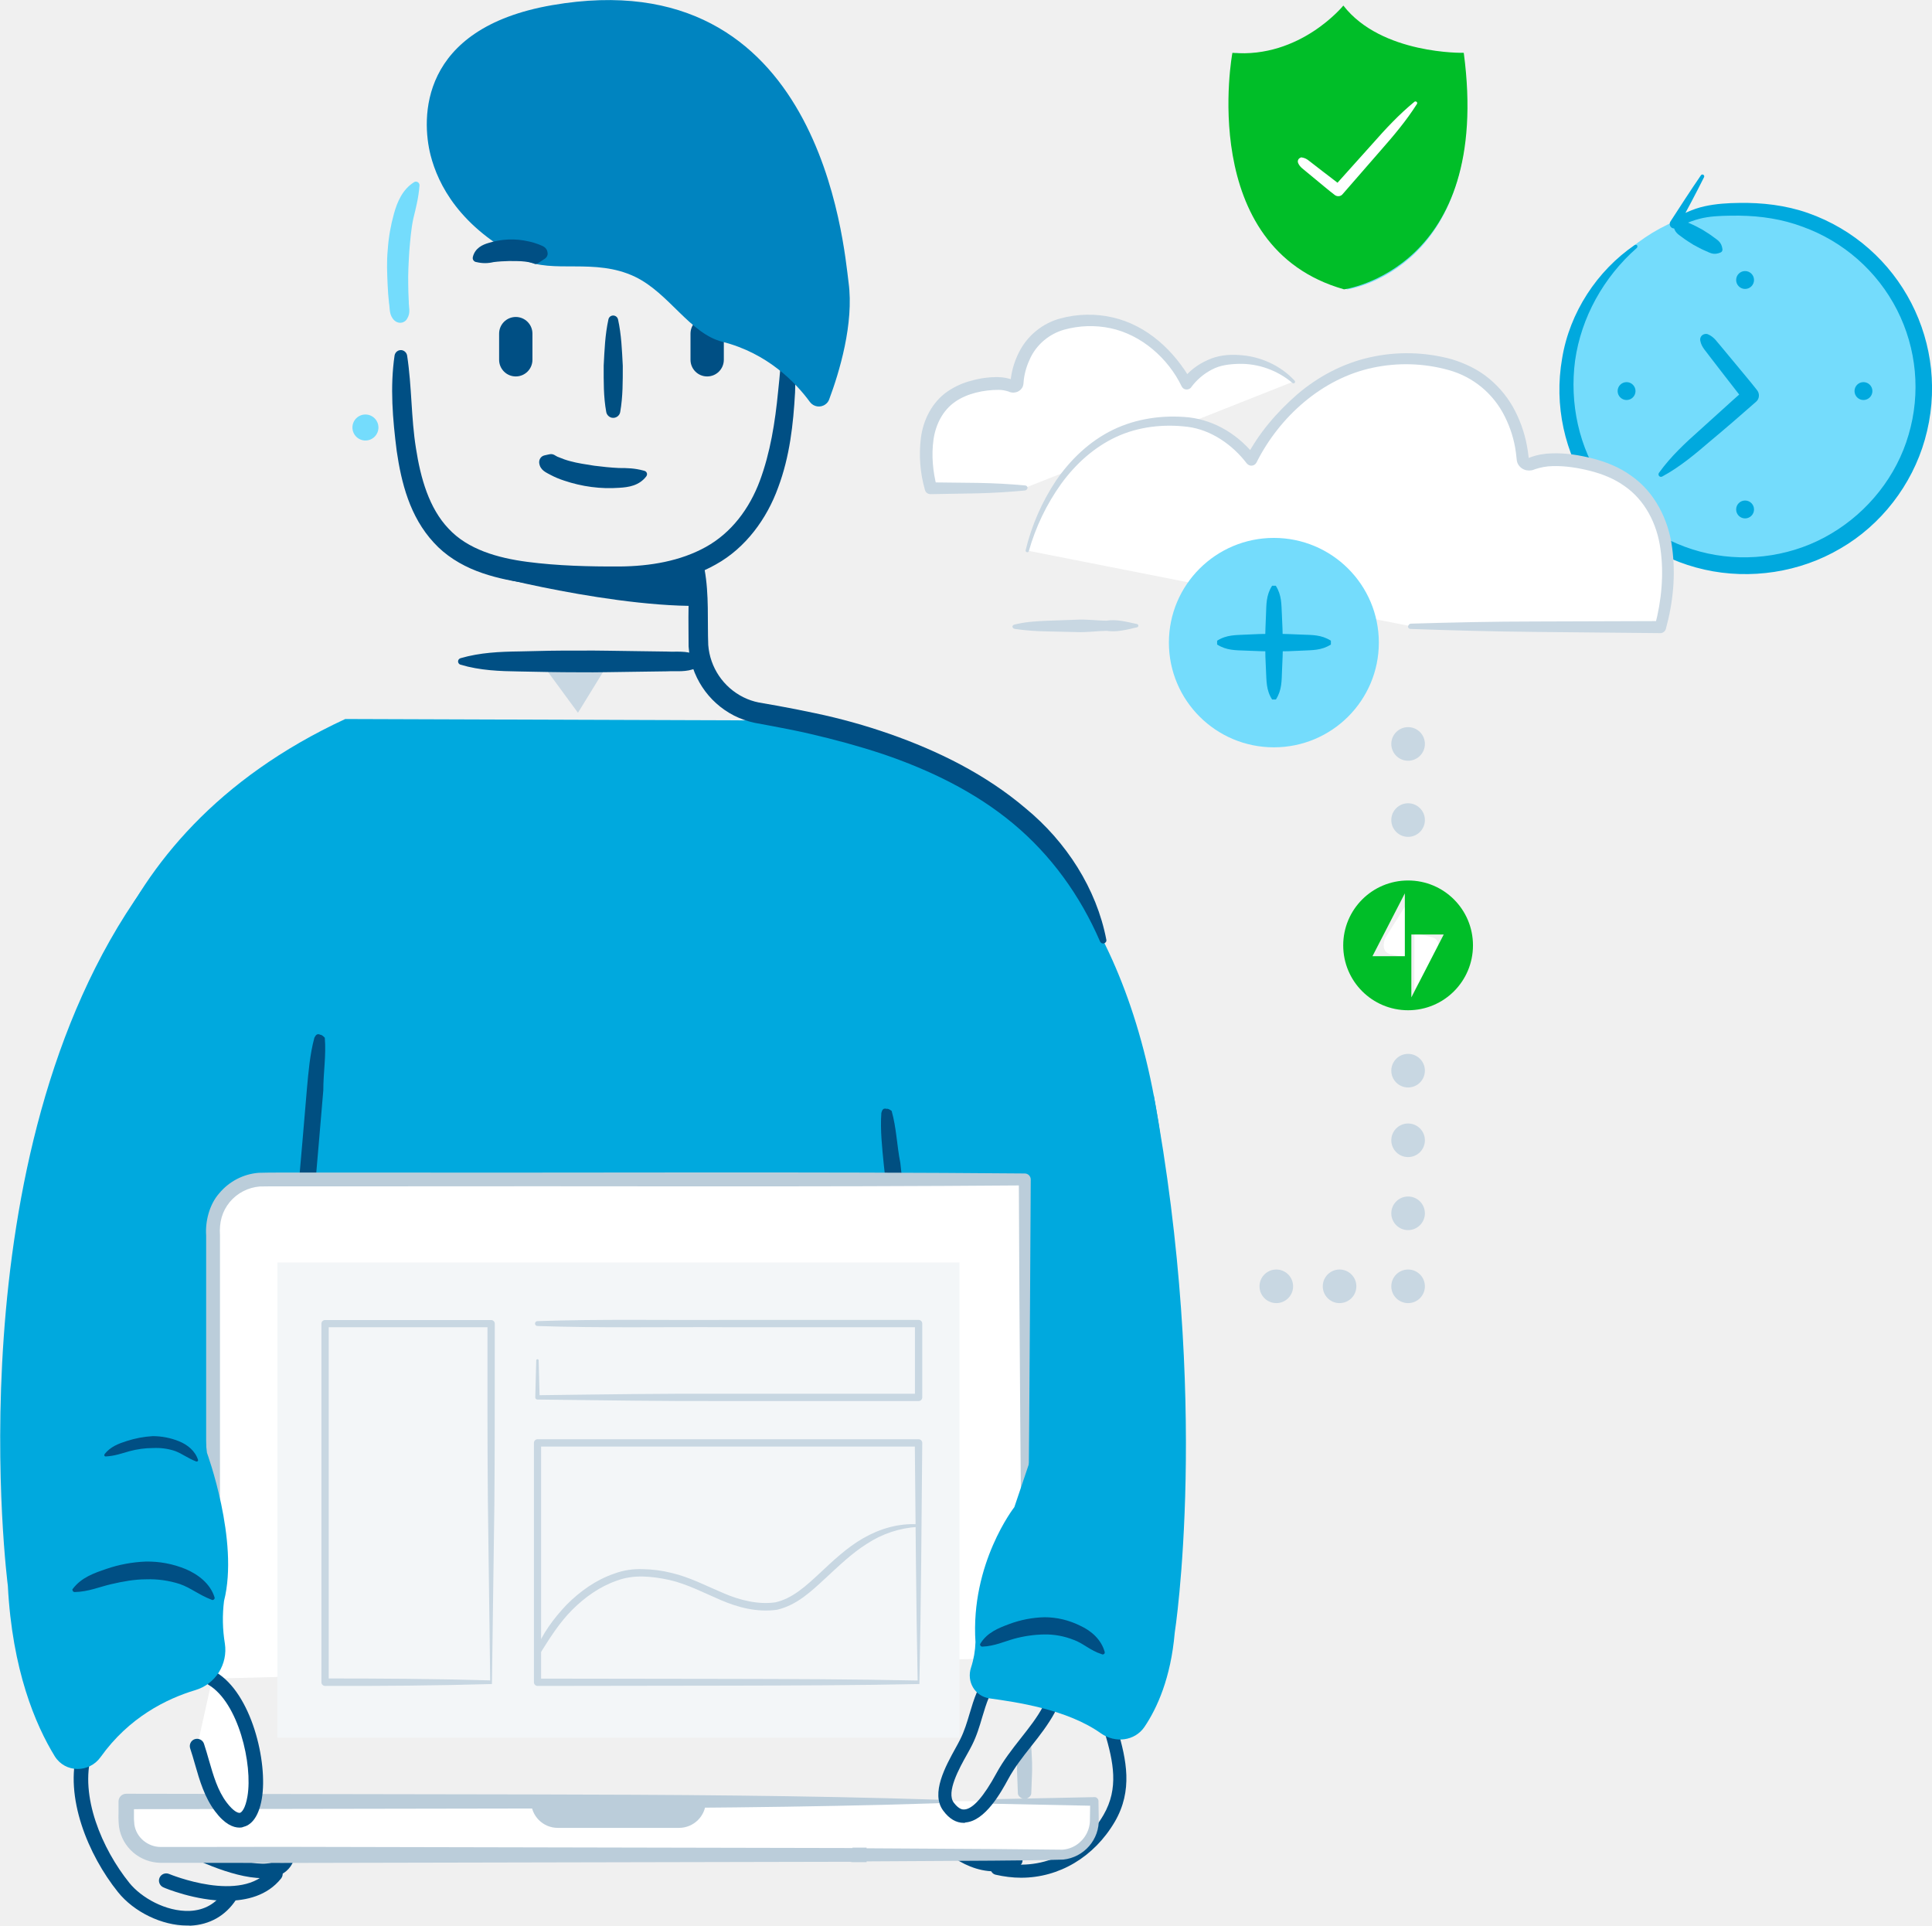
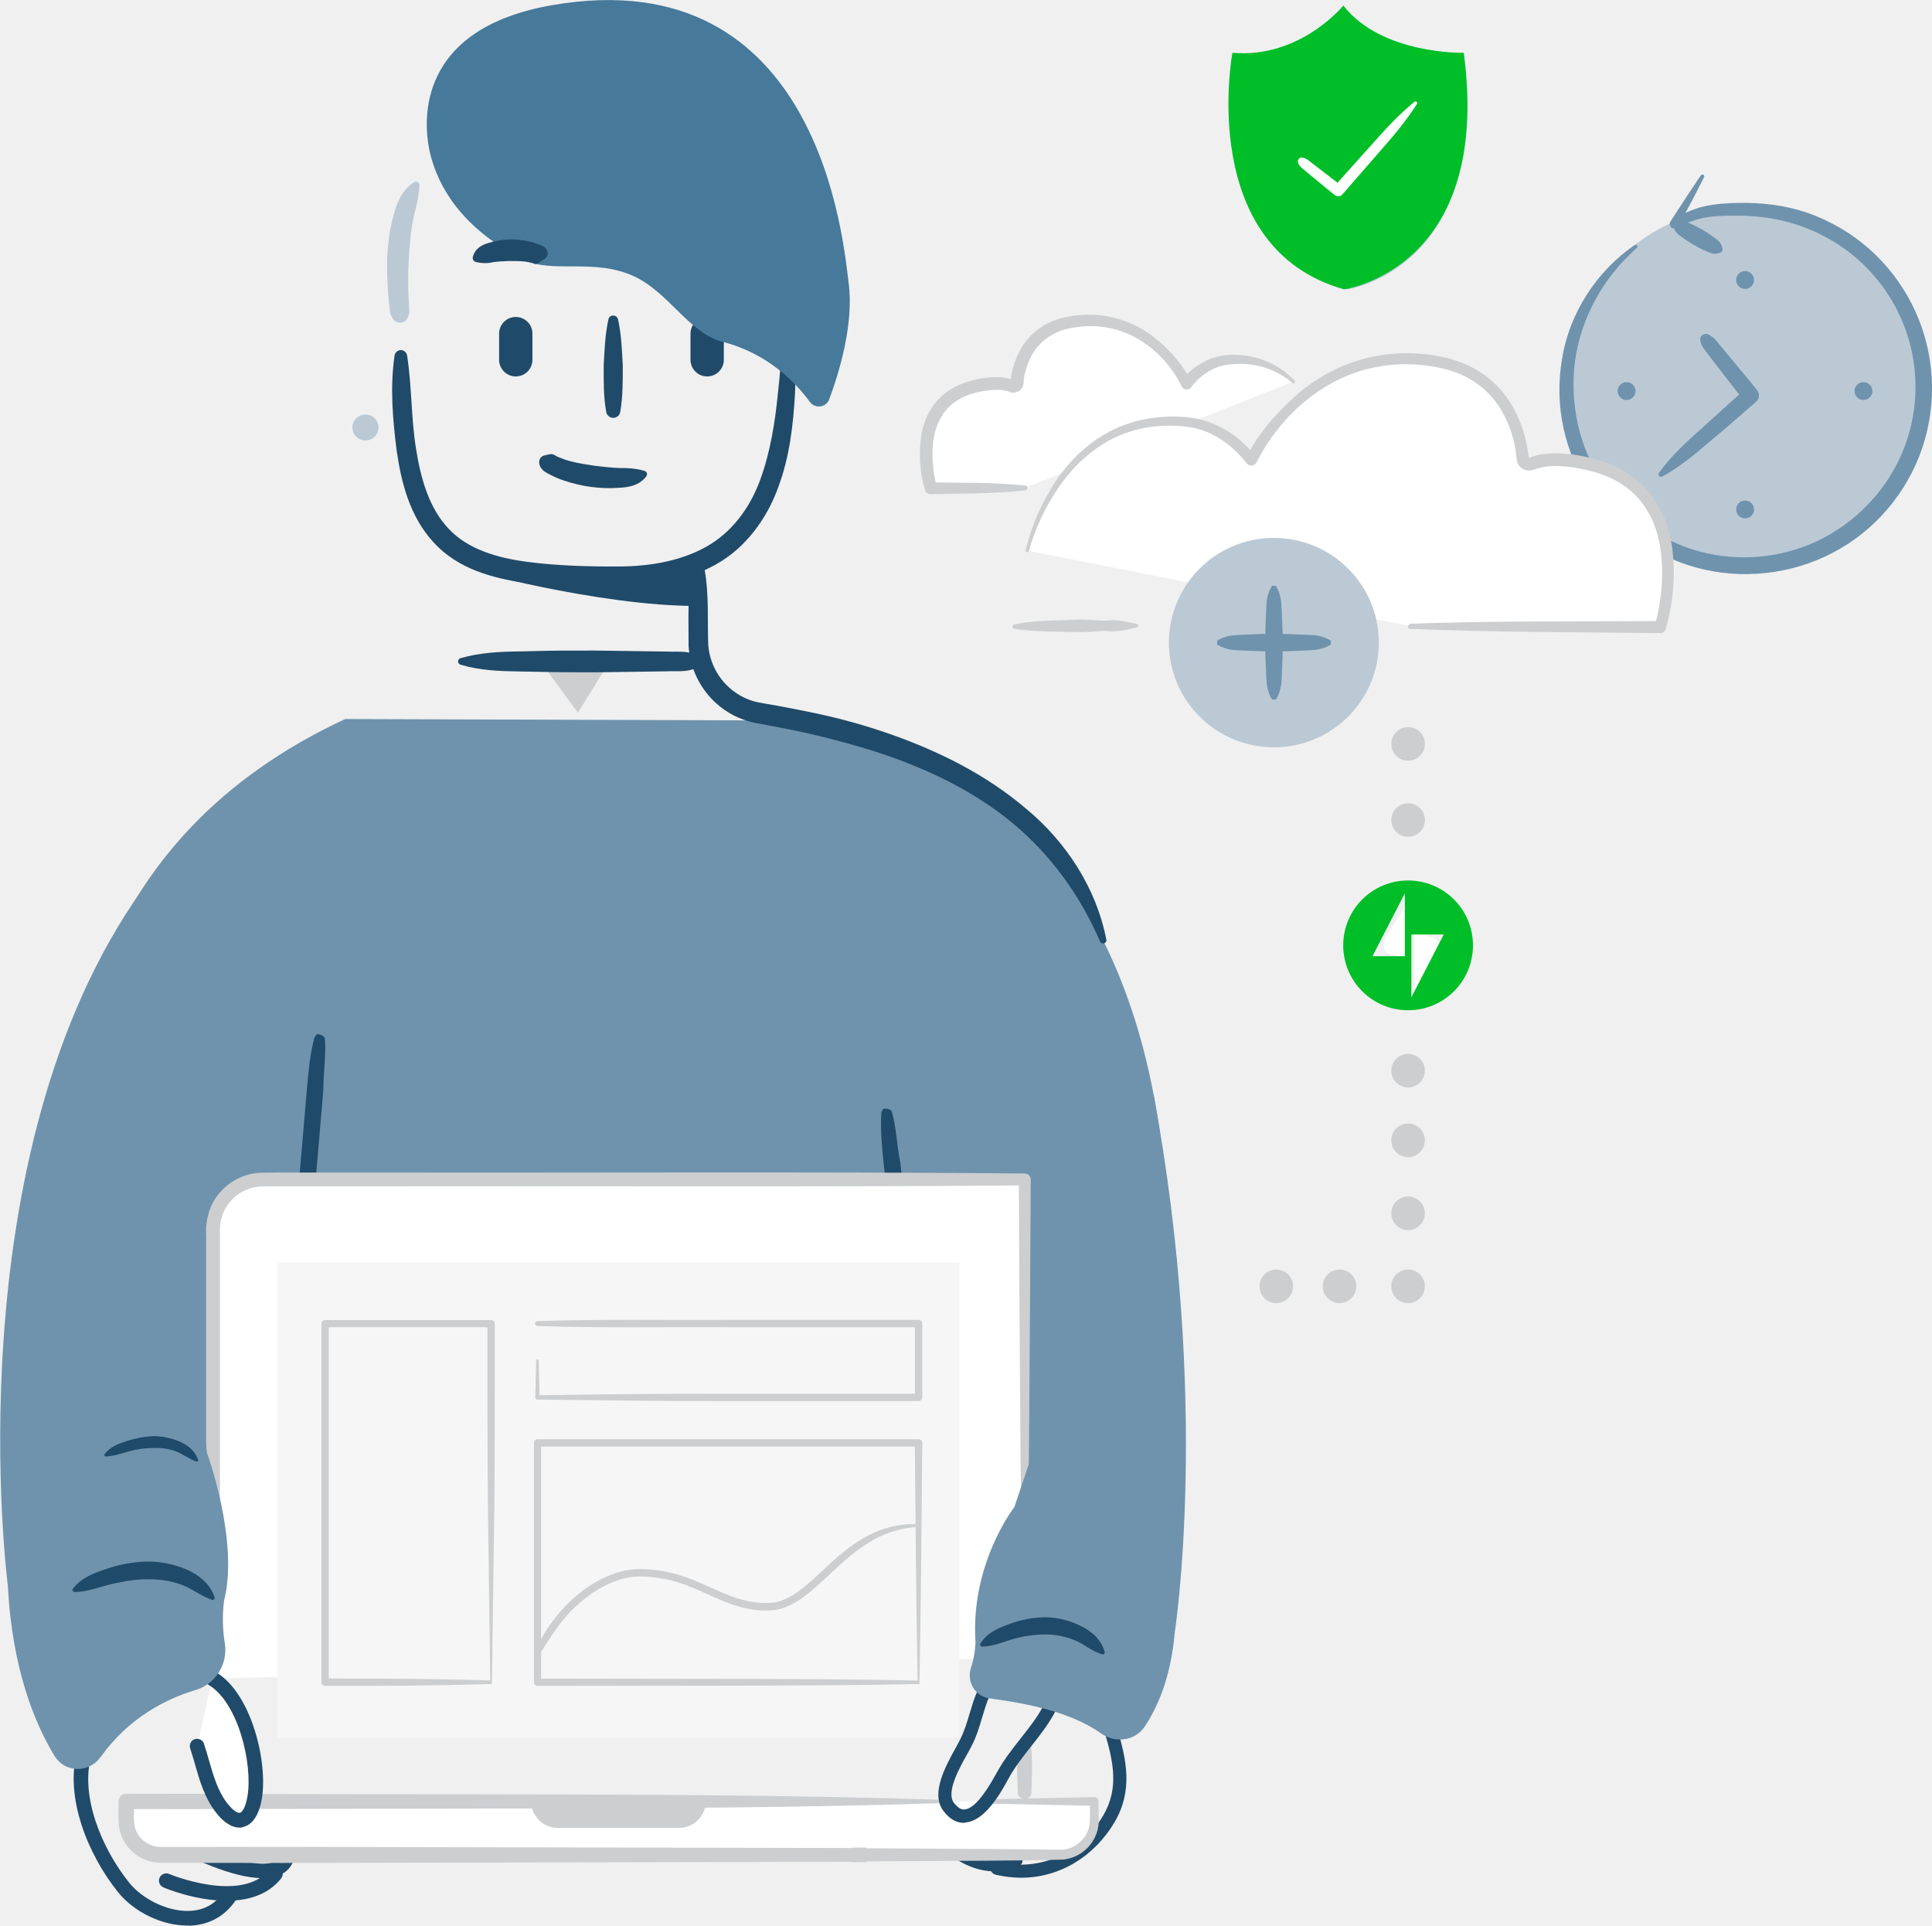
<svg xmlns="http://www.w3.org/2000/svg" version="1.1" id="connectJetpack" x="0px" y="0px" viewBox="0 0 1426.4 1421.5" style="enable-background:new 0 0 1426.4 1421.5;" xml:space="preserve">
  <style type="text/css">
- 	.st0{fill:#00A9DE;}
- 	.st1{fill:#C8D7E2;}
- 	.st2{fill:#004F84;}
- 	.st3{fill:#004F81;}
- 	.st4{fill:#0084C0;}
- 	.st5{fill:#74DCFC;}
+ 	.st0{fill:#6F93AD;}
+ 	.st1{fill:#CCCED0;}
+ 	.st2{fill:#204A69;}
+ 	.st3{fill:#204A69;}
+ 	.st4{fill:#46799A;}
+ 	.st5{fill:#BBC9D5;}
	.st6{fill:#FFFFFF;}
- 	.st7{fill:#BBCDDA;}
+ 	.st7{fill:#CCCED0;}
	.st8{fill:none;}
- 	.st9{fill:#F3F6F8;}
+ 	.st9{fill:#F6F6F6;}
	.st10{fill:#00BE28;}
</style>
  <path class="st0" d="M872.7,1003.8l-9.8-67.9c0-401.7-282.3-404-282.3-404l-325.7-1.1C65,618.9,51.4,785.1,49.4,847.3  c-1.7,52.9,43,190.6,43.7,232.2c102.4,0.3,566,131.8,746.2,4.7C864.9,1066.2,877.1,1034.7,872.7,1003.8z" />
  <polygon class="st1" points="426.7,526.2 400.8,490.9 448.9,490.1 " />
  <path class="st2" d="M515.5,447.3v-27.4c-50.9,5.9-106.4,14.7-145.9,5.8S442,448,515.5,447.3z" />
  <path class="st2" d="M380.8,234L380.8,234c6.8,0,12.3,5.5,12.3,12.3v19.3c0,6.8-5.5,12.3-12.3,12.3l0,0c-6.8,0-12.3-5.5-12.3-12.3  v-19.3C368.5,239.5,374,234,380.8,234z" />
  <path class="st2" d="M300.6,262.6c3.5,23,2.9,46,6.5,68.3c3.4,22.1,9.7,44.3,24.1,59.4c14.2,15.3,36.1,21.6,58.2,24.5  s45.4,3.5,68.2,3.4c22.4-0.2,44.8-4,63.5-14.4c18.8-10.4,32.2-28.2,39.9-48.9s11.3-43.3,13.5-66.1c2.5-22.8,3.6-45.9,5.7-69.1  c0.1-1.3,1.3-2.3,2.6-2.2c1.1,0.1,2,1,2.2,2.2c2.1,23.3,2.8,46.6,2,70c-1.3,23.4-3.9,47.3-12.5,70.2c-8.2,22.8-23.9,44.6-46,56.8  c-22,12.4-46.8,16.5-70.6,16.9c-23.6,0.3-46.9,0.1-70.7-3.3c-11.8-1.8-23.8-4.3-35.4-8.8s-22.9-11.4-31.5-20.9  c-17.8-19.2-24-44.4-27.4-67.6c-3-23.6-5-47.1-1.6-70.5c0.4-2.6,2.8-4.4,5.4-4C298.7,258.9,300.3,260.5,300.6,262.6z" />
  <path class="st3" d="M456.3,235.8c2.5,11.4,2.9,22.8,3.5,34.2c0,11.4,0.1,22.8-1.9,34.2c-0.5,2.8-3.2,4.7-6.1,4.2  c-2.1-0.4-3.8-2.1-4.2-4.2c-2.1-11.4-1.9-22.8-1.9-34.2c0.6-11.4,1-22.8,3.5-34.2c0.4-2,2.3-3.2,4.3-2.8  C454.9,233.3,456,234.4,456.3,235.8L456.3,235.8z" />
  <path class="st2" d="M522.1,234L522.1,234c6.8,0,12.3,5.5,12.3,12.3v19.3c0,6.8-5.5,12.3-12.3,12.3l0,0c-6.8,0-12.3-5.5-12.3-12.3  v-19.3C509.8,239.5,515.3,234,522.1,234z" />
  <path class="st2" d="M405,335.5c4-1,4.7,1.2,7.7,2.1c2.6,1.1,5.4,2.1,8.1,2.8c5.7,1.6,11.8,2.4,17.9,3.4c6.1,0.8,12.2,1.4,18.2,1.7  c6.2,0,11.5,0.1,18.2,1.9l0.7,0.2c1.4,0.4,2.2,1.8,1.8,3.1c-0.1,0.3-0.2,0.6-0.4,0.9c-5.3,7-13.2,8.1-19.9,8.5  c-6.9,0.5-13.8,0.3-20.6-0.6c-6.9-0.9-13.7-2.5-20.2-4.7c-3.4-1.1-6.8-2.5-10-4.2c-3-1.7-7.7-3.3-8.4-8.8c-0.3-2.6,1.3-5,3.8-5.6  L405,335.5z" />
  <path class="st3" d="M490.5,183.4c4.4-4.9,9.5-6.4,14.2-7.8c4.8-1.1,9.7-1.5,14.5-1.3c9.5,0.6,19.7,2.4,27.8,10.1  c1.9,1.8,2,4.8,0.1,6.7c-1.3,1.4-3.4,1.8-5.1,1.1l-0.7-0.3c-3.5-1.3-7.1-2.2-10.7-2.7c-3.9-0.5-7.9-0.8-11.8-0.9  c-3.9-0.1-7.9,0-11.8,0.4c-3.4,0.2-6.9,0.8-10.2,1.7l-1.8,0.5c-2.4,0.6-5-0.8-5.6-3.3C489,186.1,489.4,184.6,490.5,183.4z" />
  <path class="st2" d="M520.2,420.5c3.4,18.5,2,38,2.7,55.7c1.3,16.5,11.1,31.1,25.9,38.5c3.6,1.8,7.4,3.1,11.4,3.9l13.7,2.4  c9.3,1.7,18.6,3.5,27.9,5.5c18.6,3.9,37,9,55,15.3c36,12.6,71,29.9,100.5,55c29.8,24.5,52.3,59.2,59.5,96.9c0.3,1.3-0.6,2.5-1.9,2.8  c-1.1,0.2-2.2-0.4-2.7-1.4c-14.8-34.2-36.3-63.9-64.3-87.2s-61.5-39.5-96.3-51.3c-17.5-5.8-35.2-10.6-53.3-14.8  c-9-2.1-18.1-3.9-27.2-5.6l-14-2.6c-5.2-1.1-10.3-2.9-15.1-5.3c-19.4-9.9-32.1-29.3-33.6-51c0-19.8-0.9-37.8,2.3-56.8  c0.4-2.6,2.9-4.4,5.5-3.9l0,0C518.2,416.9,519.8,418.5,520.2,420.5z" />
  <path class="st4" d="M317.9,114.6c5.5,21.4,21.2,53.1,68.5,77c21.5,10.8,52.7-1.5,82.4,12.7c25.1,12,40.6,42,64.5,48  c33.6,8.5,54.3,30.3,64.7,44.5c2.7,3.6,7.8,4.4,11.4,1.7c1.3-0.9,2.3-2.2,2.8-3.7c7.4-19.8,18.4-55.9,14.3-86.3  C622.9,181,606-30.5,407.7,3.8C308.8,20.9,311.1,87.8,317.9,114.6z" />
  <path class="st5" d="M291.1,236.5c-4-4-3.1-8.5-3.9-12.9c-0.5-4.4-0.8-8.7-1-13.1c-0.4-8.8-0.8-17.6,0.1-26.4  c0.6-9,2.2-17.9,4.6-26.5s6.3-17.8,14.8-23.1c1.2-0.8,2.8-0.4,3.6,0.8c0.3,0.5,0.5,1.1,0.4,1.6v0.2c-0.7,9.1-2.6,16.2-4.5,24.1  c-1.7,7.8-2.3,16-3,24.1c-0.5,8.2-1,16.5-0.8,24.8c0,4.1,0.2,8.3,0.4,12.5c-0.1,4.2,1.6,8.2-1.2,12.6l-0.2,0.4  c-1.7,2.7-5.3,3.5-8.1,1.8C291.9,237.1,291.5,236.8,291.1,236.5z" />
  <path class="st2" d="M514.1,493.1c-7.3,3.4-14.5,2.1-21.8,2.5l-21.8,0.3c-14.5,0.1-29,0.6-43.5,0.4c-14.5,0-29-0.3-43.5-0.6  c-14.5-0.2-29-0.7-43.5-5c-1.3-0.4-2.1-1.8-1.7-3.1c0.2-0.8,0.9-1.4,1.7-1.7c14.5-4.2,29-4.8,43.5-5c14.5-0.4,29-0.7,43.5-0.6  c14.5-0.2,29,0.3,43.5,0.4l21.8,0.3c7.2,0.4,14.5-0.9,21.8,2.5c2.6,1.2,3.8,4.3,2.5,6.9C516.1,491.6,515.2,492.5,514.1,493.1  L514.1,493.1z" />
  <path class="st2" d="M397.8,193.9c-3,2-3.1,0.5-5,0.2c-1.7-0.5-3.5-0.8-5.3-1c-3.8-0.5-7.7-0.3-11.6-0.4c-3.9,0.1-7.8,0.3-11.6,0.8  c-4.1,1-8.3,1-12.4,0l-0.6-0.1c-1.6-0.4-2.6-2-2.2-3.6v-0.1c1.6-6.5,7.1-9.1,11.8-10.4c4.7-1.5,9.6-2.3,14.6-2.5  c4.9-0.2,9.9,0.3,14.7,1.4c2.6,0.5,5.1,1.3,7.5,2.2c2.2,1.1,6.1,1.6,6.6,6.4c0.2,1.6-0.6,3.2-1.9,4.1L397.8,193.9z" />
  <circle class="st5" cx="269.8" cy="315.6" r="9.6" />
  <path class="st3" d="M214.6,1048.5c2.8-17.2,4.9-34.4,6.4-51.6l7.8-76.6l6.6-76.6l3.3-38.8c0-13.3,2.2-25.5,1.1-38.8  c-1.1-1.1-2.2-2.2-3.3-2.2c-2.2-1.1-3.3,0-4.4,2.2c-3.3,12.2-4.4,25.5-5.5,37.7l-3.3,38.8l-6.7,76.6l-6.7,76.6  c-1.6,18.1-3.1,36.2-3.5,54.3C209.1,1049.3,211.8,1048.8,214.6,1048.5z" />
  <path class="st3" d="M656.7,898.4l8.2,76.4l5.4,49.8c1.6-0.3,3.3-0.4,4.9-0.5c2.2,0.1,4.5,0.3,6.7,0.7l-4.8-51.2l-8.2-76.4  l-4.2-38.8c-2.6-13.1-2.8-25.5-6.4-38.3c-1.3-0.9-2.6-1.8-3.7-1.5c-2.4-0.7-3.3,0.6-3.9,3c-0.9,12.6,0.6,25.9,1.8,38.1L656.7,898.4z  " />
  <path class="st6" d="M157.3,1239.2V907.6c0-20.4,16.6-36.9,37-36.9h562.3v353" />
  <path class="st7" d="M153.9,1239.2c-2.5-39.7-1.5-79.3-1.7-119V912c-0.7-10,2.2-22.6,9.6-31c7.3-8.8,17.8-14.3,29.2-15.2  c10.7-0.3,20-0.1,30.1-0.2h59.5c158.6,0.3,317.3-0.7,476,0.7c2.4,0,4.4,2,4.4,4.4c-0.6,117.7-1.5,235.3-2.7,353  c-0.1,0.9-0.9,1.6-1.8,1.6c-0.8-0.1-1.5-0.7-1.6-1.6c-1.3-117.7-2.2-235.3-2.7-353l4.4,4.4c-158.7,1.3-317.3,0.4-476,0.7h-59.5  c-9.7,0.1-20.2-0.1-29.3,0.1c-8.6,0.7-16.6,4.8-22.2,11.5c-5.6,6.9-7.8,14.8-7.2,24.5v208.2c-0.2,39.7,0.8,79.3-1.7,119  c-0.1,1.9-1.7,3.3-3.6,3.2C155.3,1242.3,154,1240.9,153.9,1239.2L153.9,1239.2z" />
  <path class="st2" d="M138.1,1421.5c-18.5,0-39.1-9.9-51-24.7c-22-27.4-39.8-70.3-29.9-104.6c0.8-2.8,3.8-4.5,6.7-3.7  c2.8,0.8,4.5,3.8,3.7,6.7l0,0c-8.9,30.5,7.6,69.6,27.9,94.8c8.8,10.9,26.9,21.3,44.5,20.7c10.9-0.5,19.4-5.3,25.3-14.3  c1.6-2.5,5-3.2,7.5-1.5c2.5,1.6,3.2,5,1.5,7.5c-7.8,11.9-19.5,18.5-33.8,19.2C139.7,1421.5,138.9,1421.5,138.1,1421.5z" />
  <path class="st2" d="M167.3,1403.2c-23,0-45.2-9.2-46.7-9.9c-2.7-1.2-4-4.4-2.8-7.1s4.3-3.9,7-2.8c0.5,0.2,53.7,22.3,74.3-3.4  c1.9-2.3,5.2-2.7,7.6-0.8c2.3,1.9,2.7,5.2,0.8,7.6l0,0C197.4,1399.4,182.1,1403.2,167.3,1403.2z" />
  <path class="st2" d="M193.8,1386.5c-23.3,0-55.6-16.8-59.9-19c-2.6-1.4-3.6-4.6-2.2-7.3s4.6-3.6,7.3-2.2c18,9.5,51.1,22.4,63.6,16.2  c2.7-1.3,4.2-3.6,4.8-7l0,0c-0.1,0-1.6-7.7-23.4-20.2c-2.6-1.5-3.5-4.8-2-7.3s4.8-3.5,7.3-2c28.8,16.5,29.2,28.1,28.7,31.3  c-1.1,6.8-4.8,12-10.6,14.9C203.1,1385.8,198.4,1386.7,193.8,1386.5z" />
  <path class="st2" d="M734.3,1381.5c-25.7,0-45.1-22.8-46.1-24c-1.6-2.1-1.2-5.2,0.9-6.8c2-1.5,4.9-1.3,6.6,0.6  c0.2,0.3,25.2,29.5,52.6,17.5c2.5-1,5.3,0.2,6.3,2.7c1,2.4-0.1,5.1-2.4,6.2C746.5,1380.2,740.5,1381.5,734.3,1381.5z" />
  <path class="st2" d="M753.9,1386.2c-6.3,0-12.5-0.8-18.7-2.2c-2.6-0.5-4.3-3.1-3.8-5.7s3.1-4.3,5.7-3.8c0.1,0,0.3,0.1,0.4,0.1  c30.3,7.3,60.6-6.3,77.2-34.7c11.5-19.8,7.3-39.2,1-60.7c-0.8-2.6,0.7-5.3,3.3-6c2.6-0.8,5.3,0.7,6,3.3c6.7,22.8,11.5,45.2-1.9,68.3  C807.7,1371.1,781.8,1386.2,753.9,1386.2z" />
  <path class="st6" d="M725.1,1329.7H808v13.9c0,14.1-11.5,25.6-25.6,25.6H118.8c-14.1,0-25.6-11.4-25.6-25.6v-13.9h599.6" />
  <path class="st7" d="M725.1,1328.4l82.9-1.7c1.6-0.1,2.9,1.2,3,2.8l0,0l0,0v0.1l0.2,12.9c0.7,15.4-10.8,28.7-26.2,30.3  c-18,0.6-34.7,0.6-52.1,0.8l-103.5,0.6V1364h10.4v10.4l-287.5,0.6l-143.8,0.3l-71.9-0.1h-18c-7.4-0.1-14.6-2.8-20.2-7.6  c-5.6-4.8-9.4-11.5-10.5-18.8c-0.4-3.3-0.5-6.6-0.4-9.9v-9c0-3.2,2.6-5.7,5.7-5.7l299.8,0.5c99.9,0.2,199.9,0.7,299.8,3.9  c0.7,0,1.3,0.6,1.3,1.3s-0.6,1.3-1.3,1.3c-99.9,3.2-199.9,3.7-299.8,3.9l-299.8,0.5l5.7-5.7v9c-0.1,2.7,0,5.4,0.3,8.1  c0.7,4.6,3.1,8.8,6.7,11.8s8.1,4.7,12.8,4.7h17.9l71.9-0.1l143.8,0.3l287.5,0.6v10.4h-10.4c-2.8,0-5.2-2.3-5.2-5.1  c0-2.8,2.3-5.2,5.1-5.2h0.1l103.5,0.6l51.4,0.5c7.5-0.5,14.2-4.9,17.8-11.6c1.8-3.4,2.7-7.1,2.6-10.9l0.2-12.9l3,3l-82.9-1.7  c-0.7,0-1.3-0.6-1.3-1.3s0.6-1.3,1.3-1.3L725.1,1328.4z" />
  <path class="st6" d="M750.2,1329.7" />
  <path class="st6" d="M633,1329.7" />
  <path class="st7" d="M501.3,1349.4h-89.5c-10.9,0-19.7-8.8-19.7-19.7h129C521.1,1340.6,512.2,1349.4,501.3,1349.4L501.3,1349.4z" />
  <path class="st6" d="M156.7,1239.2c24.2,14.2,35.8,62.5,31.4,88c-3.3,19-13.2,22.6-25,6.9c-9.7-12.9-12.3-29.2-17.5-44.9" />
  <path class="st2" d="M176.8,1349.2c-4.6,0-10.9-2.5-18-12c-7.8-10.4-11.4-22.7-14.8-34.6c-1.1-4-2.3-7.9-3.6-11.9  c-0.9-2.8,0.6-5.9,3.4-6.8s5.9,0.6,6.8,3.4c1.4,4.1,2.5,8.2,3.7,12.3c3.3,11.4,6.4,22.2,13,31c5.1,6.7,8.4,7.9,9.8,7.7  c1.4-0.3,4.1-3.3,5.6-12.2c4-23.4-6.6-69.3-28.9-82.4c-2.6-1.5-3.4-4.8-1.9-7.4s4.8-3.4,7.4-1.9c26.4,15.5,38.6,66.6,34,93.5  c-2.6,15.1-8.9,19.7-13.7,20.8C178.8,1349.1,177.8,1349.2,176.8,1349.2z" />
  <path class="st0" d="M152.8,1072.5c0,0,23.9,65,12.6,109.4c-1.3,10.4-1.1,20.9,0.6,31.3c2.4,15.3-6.9,30.1-21.8,34.5  c-21.3,6.4-49,20.1-69.9,49.4c-8.5,11.9-26.2,11.8-33.9-0.6C26.2,1273.3,9,1233,5.8,1170.7c0,0-41.4-317.5,99.8-514.8L152.8,1072.5z  " />
  <path class="st2" d="M53.7,1173c6.4-8.5,15.8-11.7,24.9-14.8c9.3-3.2,19.1-5,28.9-5.4c10.2-0.2,20.3,1.7,29.7,5.6  c9.3,4,18.1,10.8,21.2,20.8c0.3,0.8-0.2,1.6-1,1.9c-0.3,0.1-0.7,0.1-1,0l-0.1-0.1c-9.5-3.6-15.4-8.8-23.5-11.6  c-8-2.6-16.5-3.8-24.9-3.5c-8.6,0-17.3,1.6-25.9,3.6s-16.8,5.6-26.8,5.8h-0.1c-0.8,0-1.5-0.6-1.6-1.5  C53.3,1173.6,53.4,1173.3,53.7,1173L53.7,1173z" />
  <path class="st2" d="M77.2,1073.5c4.3-5.5,10.4-7.8,16.4-9.7c6.2-2,12.6-3.2,19.1-3.6c6.7,0,13.3,1.3,19.5,3.8s11.9,7.1,14,13.7  c0.2,0.5-0.1,1.1-0.7,1.2c-0.2,0.1-0.4,0.1-0.6,0h-0.1c-6.2-2.4-10.2-5.7-15.5-7.7c-5.3-1.8-10.9-2.5-16.5-2.2  c-5.8,0-11.5,0.8-17.1,2.3c-5.7,1.6-11.1,3.6-17.7,3.9h0c-0.6,0-1-0.4-1-1C77,1074,77.1,1073.7,77.2,1073.5L77.2,1073.5z" />
  <line class="st8" x1="756.5" y1="1326.8" x2="756.5" y2="1281.9" />
  <path class="st7" d="M753.2,1326.8c-2.4-1.9-1.5-3.7-1.8-5.6l-0.2-5.6c-0.1-3.7-0.4-7.5-0.3-11.2c0-3.7,0.2-7.5,0.4-11.2  s0.5-7.5,3.5-11.2c0.7-0.9,2.1-1.1,3-0.3c0.1,0.1,0.2,0.2,0.3,0.3c3,3.7,3.4,7.5,3.5,11.2s0.5,7.5,0.4,11.2  c0.1,3.7-0.2,7.5-0.3,11.2l-0.2,5.6c-0.3,1.9,0.6,3.7-1.8,5.6C757.9,1328.4,755.2,1328.4,753.2,1326.8z" />
  <path class="st2" d="M711.6,1345.7c-5.7,0-10.8-3-15.2-9c-9.5-12.7,1.8-33,9.2-46.4c1.3-2.3,2.4-4.4,3.3-6.2  c3.1-6.1,5.1-12.8,7-19.2c3.1-10.4,6.3-21.2,14.4-30.4c1.7-2.1,4.8-2.4,6.8-0.7c2.1,1.7,2.4,4.8,0.7,6.8c-0.1,0.1-0.1,0.1-0.2,0.2  c-6.7,7.6-9.4,16.9-12.4,26.8c-2,6.8-4.1,13.9-7.6,20.8c-0.9,1.9-2.2,4.1-3.5,6.5c-5.9,10.5-15.7,28.2-9.9,35.9c4,5.3,6.9,5.1,7.9,5  c6.2-0.4,14.2-9.5,23.6-26.8c5.1-9.4,11.6-17.7,17.9-25.7s12-15.2,16.4-23.4c1.4-2.3,4.4-3.1,6.7-1.7c2.2,1.3,3,4,1.9,6.3  c-4.8,8.8-11.1,16.9-17.3,24.7s-12.3,15.6-17,24.3c-5,9.2-16.8,30.8-31.5,31.9C712.4,1345.7,712,1345.7,711.6,1345.7z" />
  <path class="st0" d="M748.9,1112.6c0,0-32.5,41.5-28.7,99.7c-0.2,6.4-1.3,12.7-3.3,18.8c-3.4,10.4,2.9,21.2,13.7,22.7  c20.1,2.8,57.3,8.1,82.2,25.8c10.5,7.4,25,5.8,32.2-4.8c9.3-13.8,19.4-36,22.3-69.4c0,0,26.6-170.2-15.6-397.4L748.9,1112.6z" />
  <path class="st2" d="M723.8,1213.4c5-8.2,13.3-11.5,21.4-14.5c8.3-3.1,17.1-4.8,26-5c9.2,0,18.2,2.2,26.4,6.3  c8.3,3.8,15.5,10.3,18,19.3c0.2,0.8-0.2,1.6-1,1.8c-0.3,0.1-0.6,0.1-0.9,0l-0.2-0.1c-8.8-2.8-13.7-8.1-20.8-10.6  c-6.8-2.7-14.1-4.1-21.5-4c-7.6,0.1-15.2,1.2-22.5,3.2c-7.5,2.1-14.4,5.4-23.4,5.8h-0.1c-0.8,0-1.5-0.6-1.6-1.4  C723.5,1213.9,723.6,1213.6,723.8,1213.4L723.8,1213.4z" />
  <rect x="204.8" y="932" class="st9" width="503.6" height="350.8" />
  <path class="st1" d="M363.2,1243.2c-40.2,1.2-82,1.5-123.2,1.4c-1.5,0-2.7-1.2-2.7-2.7V977.2c0-1.5,1.2-2.7,2.7-2.7h122.6  c1.5,0,2.7,1.2,2.7,2.7l0,0c-0.1,44.4,0.1,89-0.3,133.3l-1.8,132L363.2,1243.2z M361.9,1240.6l-1.7-132.1  c-0.4-43.9-0.3-87.5-0.3-131.4l2.7,2.7H240l2.7-2.7v264.7l-2.7-2.7c40.3,0,79.9,0.2,121.3,1.4L361.9,1240.6z" />
  <path class="st1" d="M678.8,1243.2c-46,1-93.3,1.1-140.2,1.2l-141.7,0.2c-1.5,0-2.7-1.2-2.7-2.7l0,0v-176.7c0-1.5,1.2-2.7,2.7-2.7  h281.3c1.5,0,2.7,1.2,2.7,2.7v0.1c-0.5,59.4-0.9,119.2-2.1,177.4V1243.2z M677.5,1240.6c-1.2-59.5-1.5-117.3-2.1-175.4l2.7,2.7  H396.8l2.7-2.7v176.7l-2.7-2.7l139.6,0.2c46.6,0.1,92.9,0.2,140.4,1.2L677.5,1240.6z" />
  <path class="st1" d="M396.8,975.3c46.9-1.6,93.8-0.6,140.7-0.9h140.7c1.5,0,2.7,1.2,2.7,2.7v54.5c0,1.5-1.2,2.7-2.7,2.7H537.5  c-46.9,0.2-93.8-0.6-140.7-1.1c-0.9,0-1.6-0.7-1.6-1.5l0,0v-0.1l0.7-27.3c0-0.5,0.4-0.9,0.9-0.9s0.9,0.4,0.9,0.9l0.7,27.3l-1.6-1.6  c46.9-0.6,93.8-1.3,140.7-1.1h140.7l-2.7,2.7v-54.5l2.7,2.7H537.5c-46.9-0.3-93.8,0.7-140.7-0.9c-1,0-1.8-0.8-1.8-1.8  S395.8,975.3,396.8,975.3z" />
  <path class="st1" d="M395.2,1219.2c5.1-13,13.5-24.4,23.2-34.6c9.9-9.9,21.6-18.3,35.1-22.9c6.7-2.5,13.9-3.6,21.1-3.3  c7,0.1,14,1,20.9,2.7c13.8,3.2,26.2,9.8,38.6,15c12.2,5.3,25.8,8.6,38.3,6.8c12.5-2.7,22.8-12.2,32.7-21.4c9.9-9.3,20.1-19,32.3-26  s26.2-11.1,40.2-10.2c0.5,0,0.9,0.4,0.9,0.9c0,0,0,0,0,0.1c0,0.5-0.4,0.8-0.9,0.9c-13.4,0.8-26.4,5.1-37.6,12.5  c-11.3,7.1-21,16.6-31.1,25.9c-10,9.2-20.6,19.4-35.3,22.8c-14.7,2-28.7-1.7-41.5-7.2s-24.8-11.8-37.8-14.8  c-13-2.8-26.6-4.2-38.9,0.5c-12.5,4.3-23.6,12.2-33,21.6s-16.6,20.9-23.8,32.4c-0.5,0.9-1.7,1.1-2.5,0.6  C395.2,1221,394.9,1220.1,395.2,1219.2L395.2,1219.2z" />
  <circle class="st1" cx="1039.6" cy="841.8" r="12.4" />
  <circle class="st1" cx="1039.6" cy="895.7" r="12.4" />
  <circle class="st1" cx="942.3" cy="949.6" r="12.4" />
  <circle class="st1" cx="1039.6" cy="949.6" r="12.4" />
  <circle class="st1" cx="989" cy="949.6" r="12.4" />
  <circle class="st1" cx="1039.6" cy="549.2" r="12.4" />
  <circle class="st1" cx="1039.6" cy="605.4" r="12.4" />
  <circle class="st1" cx="1039.6" cy="790.4" r="12.4" />
  <ellipse class="st5" cx="1288.4" cy="284.5" rx="132" ry="131.7" />
  <path class="st0" d="M1208.5,183c-24.7,21.7-41.1,51.5-45.6,83.1c-4.2,31.6,2.8,64.6,21,90.8c18.1,26.4,45.7,44.9,77,51.7  c30.9,6.7,64.2,1.5,91.3-14.8c27.1-16.1,48.1-42.4,56.9-72.8c9.1-30.7,6-63.7-8.5-92.2c-14.6-28.6-39.5-50.5-69.7-61.4  c-14.9-5.6-30.7-8-46.9-8.2c-8.2,0-16.3,0-23.9,1.2s-15.1,4.1-22.3,7.8l-0.2,0.1c-1.7,0.8-3.7,0.2-4.5-1.5c-0.5-1.1-0.5-2.3,0.2-3.3  c7.4-11.4,14.8-22.9,22.5-34.1c0.4-0.6,1.3-0.8,1.9-0.3c0.5,0.4,0.7,1.1,0.4,1.7c-6.1,12.2-12.5,24.2-19,36.2l-4.6-4.7  c7.3-4.2,15.3-8.1,23.9-10s17.2-2.4,25.6-2.5c16.9-0.3,34.4,1.7,50.7,7.4c68.6,24.1,106.4,97.5,86.4,167.4  c-9.5,33.4-32.2,62.9-62.3,80.3c-30,17.7-66.6,23.2-100.4,15.6c-34.2-7.7-64.2-28.1-83.8-57.1c-19.6-28.9-27.3-64.3-21.3-98.7  c5.5-34,25.9-64.9,53.6-83.8c0.6-0.4,1.5-0.2,1.9,0.4C1209,181.8,1208.9,182.5,1208.5,183L1208.5,183z" />
  <polyline class="st5" points="1258.2,249.1 1292.4,291.9 1226,350.5 " />
  <path class="st0" d="M1261,246.8c4.8,2,7,6.1,10.1,9.5l8.8,10.6c5.8,7.1,11.8,14,17.4,21.2c2,2.6,1.7,6.3-0.7,8.4  c-11.1,9.8-22.2,19.4-33.6,28.9c-11.2,9.6-22.5,19.2-35.8,26.4c-0.9,0.5-2,0.2-2.5-0.7c-0.3-0.6-0.3-1.4,0.1-2  c8.8-12.3,19.7-22.3,30.7-32.1s21.8-19.9,32.9-29.6l-0.7,8.4c-5.8-7.1-11.2-14.4-16.9-21.6l-8.4-10.9c-2.6-3.8-6.2-6.8-7.1-11.9  c-0.4-2.3,1.1-4.4,3.4-4.8C1259.5,246.4,1260.3,246.5,1261,246.8L1261,246.8z" />
  <line class="st8" x1="1236.2" y1="165.1" x2="1271" y2="185.2" />
  <path class="st0" d="M1236.9,163.9c5.1-2.2,7.8-0.2,10.9,1.1s6.1,2.9,9,4.5c2.8,1.8,5.7,3.5,8.4,5.6s5.8,3.4,6.5,8.9  c0.1,1-0.4,2-1.4,2.4c-5.1,2.2-7.8,0.2-10.9-1.1s-6.1-2.9-9-4.5c-2.8-1.8-5.7-3.5-8.4-5.6s-5.8-3.4-6.5-8.9  C1235.4,165.3,1235.9,164.3,1236.9,163.9z" />
  <circle class="st0" cx="1288.4" cy="206.7" r="6.6" />
  <circle class="st0" cx="1288.4" cy="376.1" r="6.6" />
  <circle class="st0" cx="1375.8" cy="288.7" r="6.6" />
  <circle class="st0" cx="1200.9" cy="288.7" r="6.6" />
  <path class="st6" d="M756.7,360.2c-40.3,0.1-69.6,0.2-69.6,0.2s-18.9-61.9,31.3-74.9c15-3.9,23.8-2.4,28.2-0.5  c1.4,0.7,3.1,0.1,3.8-1.4c0.1-0.2,0.2-0.5,0.2-0.8c1.1-12.4,8.2-46.4,53.5-46.4c49.9,0,71.8,46.9,71.8,46.9s11.1-16.2,30.8-17.8  c21.5-1.7,37,5.9,48,16.3" />
  <path class="st1" d="M756.7,362.1c-11.6,1.1-23.2,1.8-34.8,2.1l-34.8,0.6H687c-1.9,0-3.6-1.2-4.1-3.1c-3.6-12.5-4.6-25.5-3-38.4  s8.1-26.3,19.5-34.2c5.5-3.8,11.7-6.6,18.3-8.2c6.4-1.8,13-2.6,19.6-2.5c3.6,0.1,7.1,0.8,10.5,2l0.6,0.2l-0.3-0.1  c-0.2,0-0.4,0-0.6,0c-0.5,0.1-0.9,0.4-1.2,0.9c-0.2,0.3-0.3,0.6-0.3,1l0.1-1.1l0.3-2.5c0.9-6.6,3-13,6-18.9  c6.2-12.2,17.2-21.2,30.4-24.8c12.6-3.4,25.8-3.7,38.6-0.8c25.7,5.9,45.7,24.8,58.4,47.2l-7.3-0.6c4.9-6.5,11.4-11.7,18.9-15  c7.3-3.5,15.8-4.4,23.4-3.8c15.5,0.8,30.7,7.7,41,18.9c0.5,0.5,0.5,1.3,0,1.7l0,0c-0.5,0.4-1.2,0.4-1.6,0  c-11-9.3-25.1-14.4-39.5-14.1c-7.2,0.2-13.9,1-19.9,4.2c-6,3.1-11.2,7.5-15.2,12.9l-0.1,0.2c-1.4,1.8-4.1,2.2-5.9,0.8  c-0.5-0.4-0.9-0.9-1.2-1.5c-10-20.8-29.8-38.1-52.5-42.9c-11.4-2.4-23.1-2-34.3,1.1c-10.8,3.1-19.9,10.6-24.8,20.7  c-2.5,5.1-4.2,10.5-4.9,16.1l-0.2,2.1l-0.1,1.1c-0.1,1.1-0.5,2.2-1.1,3.1c-1.1,1.7-3,2.9-5,3.2c-1,0.2-1.9,0.2-2.9,0  c-0.5-0.1-0.9-0.2-1.4-0.4l-0.4-0.2c-2.4-0.8-5-1.3-7.5-1.3c-10.9,0-23.3,2.6-32.1,8.8c-9,6.2-14.4,16.6-16,28s-0.5,23.5,2.4,34.6  l-4.2-3.1l34.8,0.4c11.6,0.2,23.2,0.8,34.8,1.9c1,0.1,1.8,1,1.6,2C758.3,361.3,757.6,362,756.7,362.1L756.7,362.1z" />
  <path class="st6" d="M1041.7,462.3c98.7,0.2,184.4,0.6,184.4,0.6s30.2-98.9-50.1-119.7c-24.1-6.2-38-3.9-45.2-0.9  c-2.9,1.2-6.2-0.5-6.4-3.4c-1.7-19.8-13-74.2-85.6-74.2c-79.8,0-114.8,74.9-114.8,74.9s-17.8-25.9-49.3-28.4  c-93.2-7.5-116,95.3-116,95.3" />
  <path class="st1" d="M1041.7,460.4c30.7-0.9,61.5-1.6,92.2-1.6l92.2-0.3l-4.2,3.1c4.8-18.1,6.7-37.9,4-56.4  c-2.5-18.6-11.5-36.1-26.7-46.5c-7.4-5.3-16.2-8.8-25.2-11.1c-9.2-2.3-18.7-3.8-27.8-3.5c-4.4,0.1-8.8,0.9-12.9,2.3l-0.8,0.3  c-0.6,0.2-1.1,0.4-1.7,0.5c-1.2,0.2-2.4,0.2-3.6,0c-2.5-0.4-4.7-1.9-6.1-4c-0.7-1.1-1.2-2.4-1.3-3.8l-0.2-1.8l-0.4-3.5  c-1.2-9.3-4-18.2-8.2-26.6c-8.3-16.8-23.3-29.3-41.4-34.3c-18.3-5.1-37.6-5.7-56.2-1.7c-37.3,7.9-68.8,36.2-85.7,69.9  c-1.1,2.1-3.6,3-5.7,1.9c-0.6-0.3-1.1-0.7-1.5-1.2l-0.1-0.1c-10.3-13.5-26.1-24.7-43.5-26.9c-17.7-2.2-36.3-0.2-52.7,7.4  s-30.2,20.1-40.9,34.9c-10.7,15-18.7,31.7-23.7,49.4v0.1c-0.2,0.6-0.9,1-1.6,0.7c-0.5-0.2-0.9-0.8-0.8-1.3  c4.4-18.3,12-35.7,22.4-51.4c10.6-15.5,24.8-29.2,42.1-37.6s37-11.1,56-9.2c19.8,2.3,37.4,13.4,49.5,29.2l-7.3,0.6  c9.5-18.3,22.7-33.5,37.9-46.8c15.3-13.1,33.8-22.9,53.6-27.3c19.9-4.5,40.7-4,60.4,1.4c9.8,3,19.4,7.5,27.5,14.2  s14.7,14.9,19.4,24.2c4.7,9.2,7.8,19.1,9.3,29.4l0.5,3.8l0.2,1.8c0-0.1,0-0.2-0.1-0.4c-0.1-0.2-0.1-0.1-0.1-0.1h0.1l1-0.4  c5.1-1.9,10.5-2.9,15.9-3c10.5-0.4,20.7,1.3,30.5,3.8s19.8,6.5,28.3,12.7c17.5,12.1,27.6,32.7,30.2,52.8c2.8,20.4,0.8,40.6-4.6,60.3  c-0.5,1.8-2.2,3.1-4.1,3.1h-0.1l-92.2-0.9c-30.7-0.3-61.5-1.1-92.2-2.2c-1,0-1.8-0.8-1.8-1.8  C1039.9,461.2,1040.7,460.4,1041.7,460.4L1041.7,460.4z" />
  <path class="st6" d="M749.4,462.9c1.5-0.5,37.9-0.7,90-0.8" />
  <path class="st1" d="M748.9,461.1c8.5-2.1,15.3-2.4,23.1-2.8l22.5-0.8c7.5-0.5,15,0.7,22.5,0.7c7.5-1.2,15,0.9,22.5,2.5  c0.7,0.2,1.1,0.8,0.9,1.5c-0.1,0.5-0.5,0.8-0.9,0.9c-7.5,1.7-15,3.8-22.5,2.6c-7.5,0.1-15,1.3-22.5,0.9l-22.5-0.5  c-7.3-0.1-14.7-0.7-22-1.7l-1.1-0.2c-0.9-0.2-1.5-1-1.4-2C747.7,461.8,748.2,461.3,748.9,461.1L748.9,461.1z" />
  <ellipse class="st5" cx="940.5" cy="474.4" rx="77.5" ry="77.3" />
  <line class="st8" x1="940.5" y1="432.4" x2="940.5" y2="516.4" />
  <path class="st0" d="M941.9,432.4c4.5,7,4.1,14,4.5,21s0.6,14,0.7,21s-0.3,14-0.6,21s0,14-4.5,21h-2.8c-4.5-7-4.1-14-4.5-21  s-0.6-14-0.6-21s0.3-14,0.6-21s0-14,4.5-21L941.9,432.4L941.9,432.4z" />
  <line class="st8" x1="982.6" y1="474.4" x2="898.5" y2="474.4" />
  <path class="st0" d="M982.6,475.8c-7,4.5-14,4.1-21,4.5s-14,0.6-21,0.6s-14-0.3-21-0.6s-14,0-21-4.5V473c7-4.5,14-4.1,21-4.5  s14-0.6,21-0.6s14,0.3,21,0.6s14,0,21,4.5V475.8z" />
  <path class="st5" d="M991.7,7.4c0,0-29,35.9-79.2,31.7c0,0-26.8,143.7,82.4,174.5c0,0,106.4-14.8,85.2-174.5  C1080.1,39,1019.9,43.7,991.7,7.4z" />
  <path class="st10" d="M992.3,213.6c0,0,109.7-14.8,88.4-174.6c0,0-60.8,1.4-88.9-34.9c0,0-31.8,39.2-81.9,34.9  C909.8,39,883.1,182.7,992.3,213.6" />
  <polyline class="st10" points="959.8,118.3 987.9,140.6 1045.1,76 " />
  <path class="st6" d="M961.4,116.3c3.4,0.5,5.4,2.8,7.9,4.6l7.1,5.5c4.7,3.7,9.6,7.2,14.2,11l-5.8,0.5l28.8-32.1  c9.5-10.8,19.3-21.3,30.6-30.6c0.5-0.5,1.3-0.4,1.8,0.1c0.4,0.4,0.4,1.1,0.1,1.5c-7.8,12.3-17.1,23.3-26.6,34.1l-28.3,32.5  c-1.4,1.7-3.9,1.9-5.7,0.6l-0.1-0.1c-4.8-3.6-9.3-7.6-13.9-11.3l-6.9-5.7c-2.2-2-4.9-3.4-6.2-6.6c-0.6-1.5,0.1-3.2,1.6-3.8  C960.3,116.2,960.9,116.1,961.4,116.3L961.4,116.3z" />
  <path class="st6" d="M1039.5,665.7l-16.7,26.6c0,0-4.2,9.4,3.1,12l13.5,3.1L1039.5,665.7L1039.5,665.7z" />
  <path class="st6" d="M1044.2,730.6l16.7-26.6c0,0,4.2-9.4-3.1-12l-13.5-3.1L1044.2,730.6L1044.2,730.6z" />
  <g>
    <path class="st10" d="M1039.6,650c-26.5,0-47.9,21.4-47.9,47.9s21.4,47.9,47.9,47.9c26.5,0,47.9-21.4,47.9-47.9   S1066.1,650,1039.6,650z M1037.2,705.9h-23.9l23.9-46.4V705.9z M1042,736.3v-46.4h23.9L1042,736.3z" />
  </g>
</svg>
